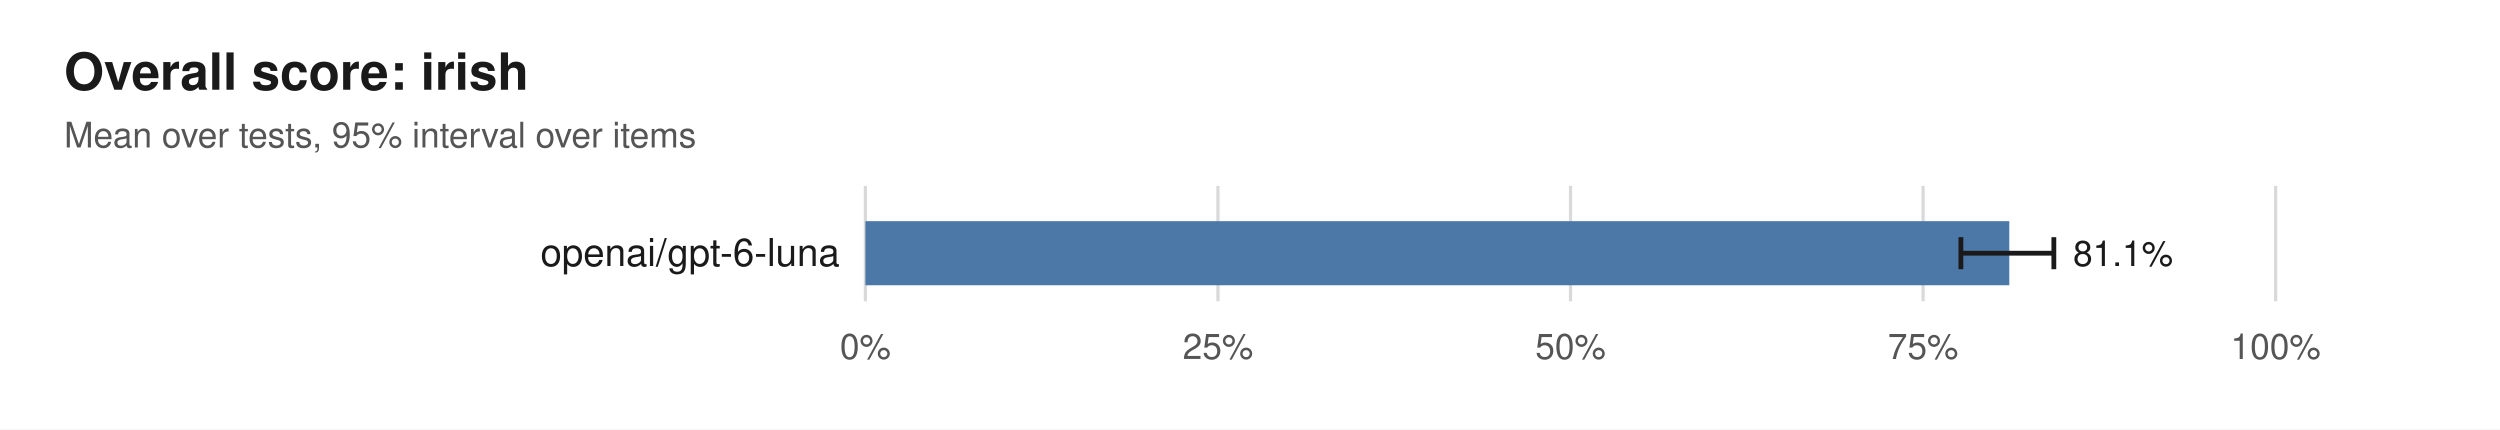
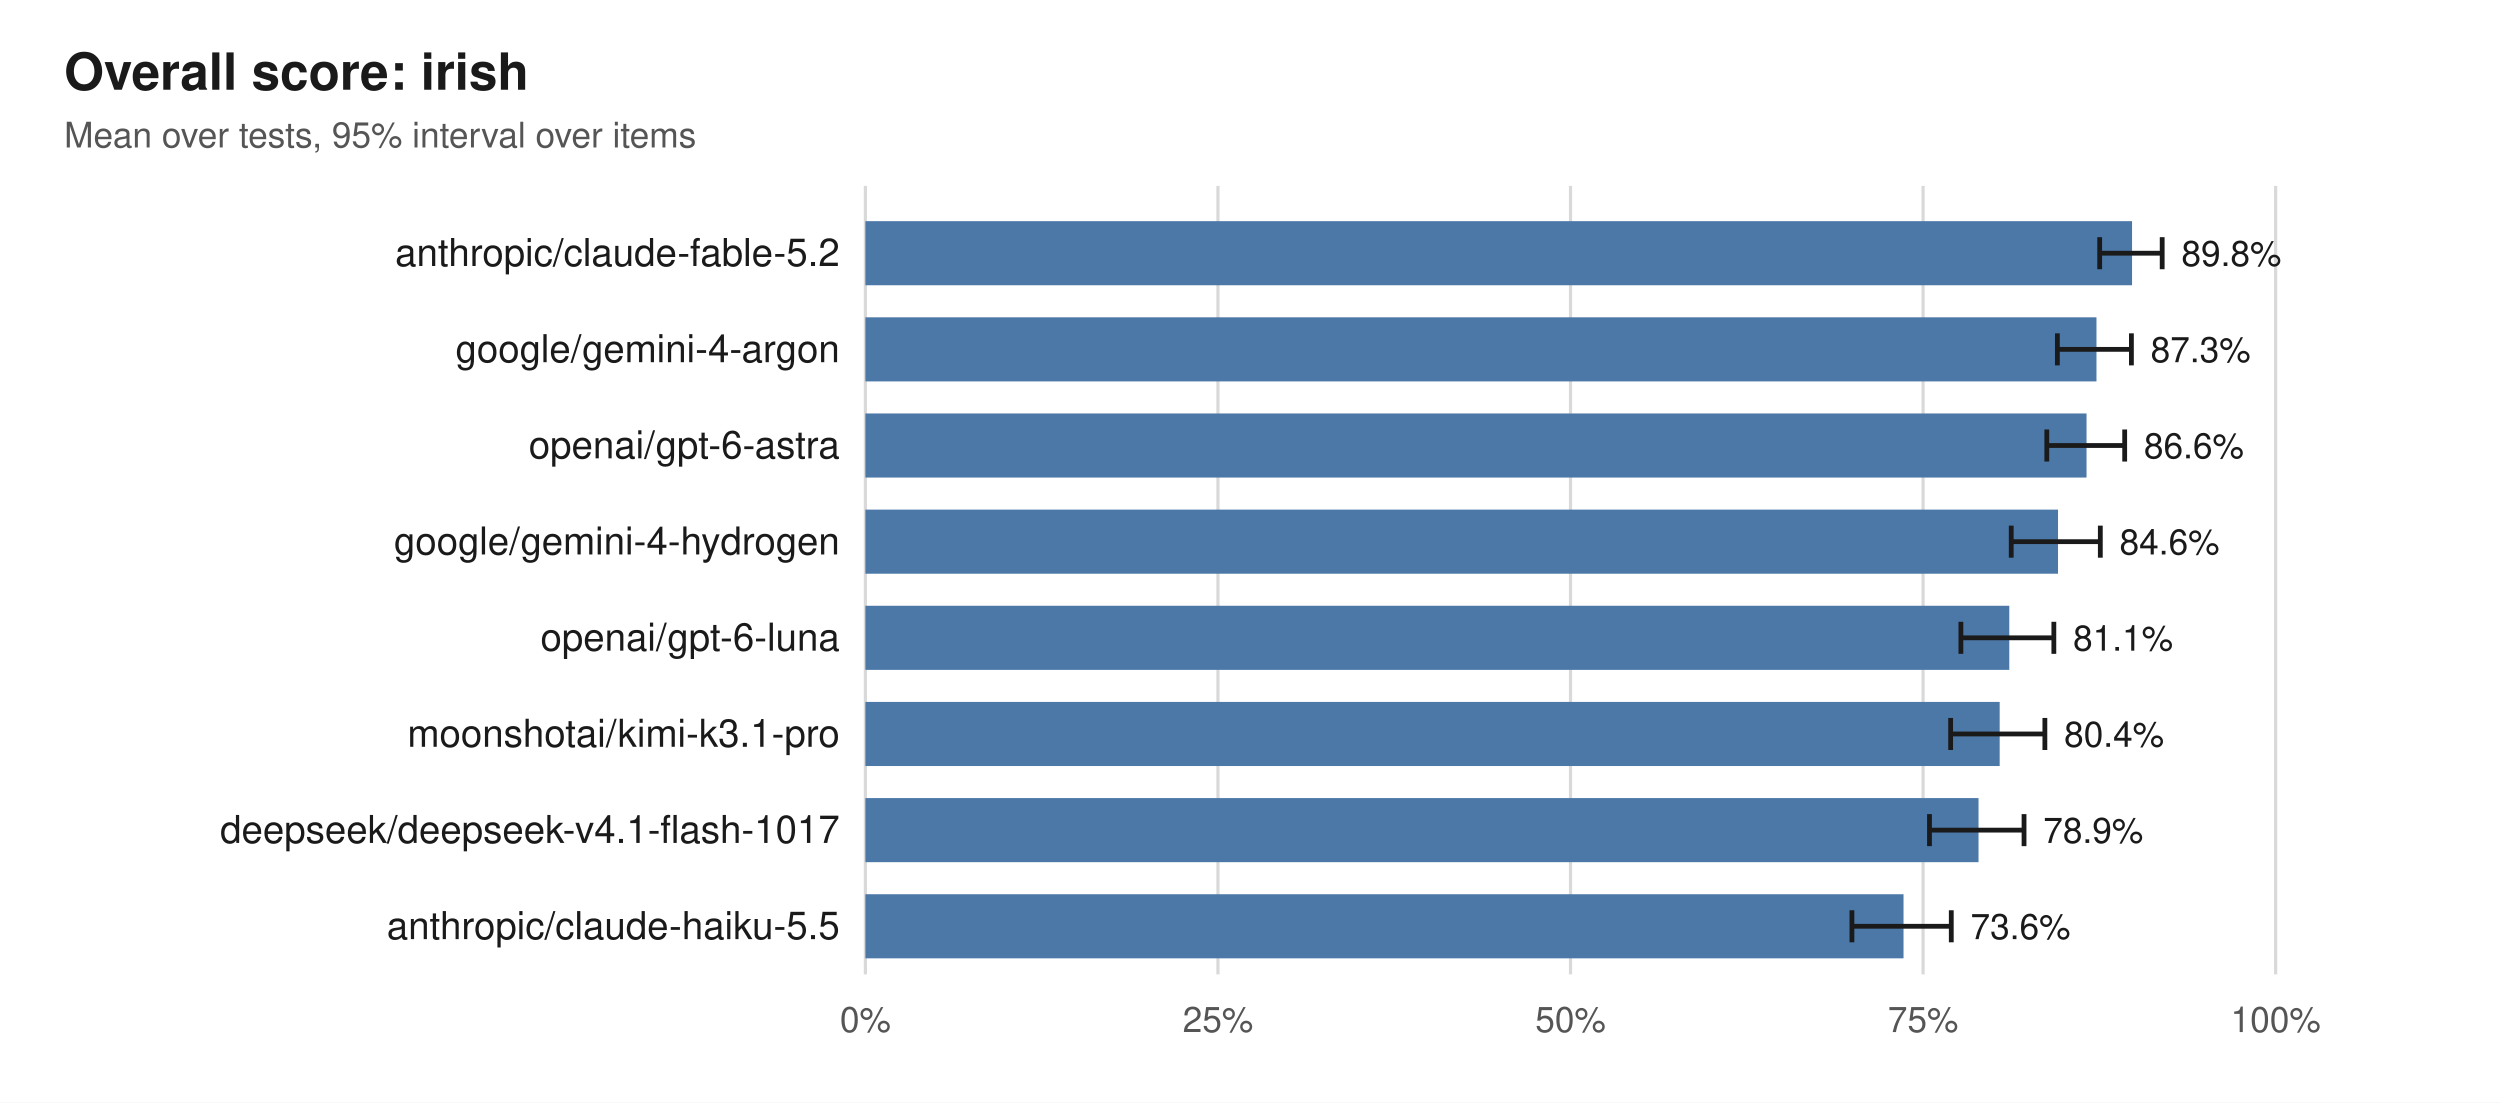
- <svg xmlns="http://www.w3.org/2000/svg" width="780" height="134" viewBox="0 0 780 134" role="img">
-   <rect x="0" y="0" width="780" height="134" fill="#ffffff" />
+ <svg xmlns="http://www.w3.org/2000/svg" width="780" height="344" viewBox="0 0 780 344" role="img">
+   <rect x="0" y="0" width="780" height="344" fill="#ffffff" />
  <text x="20.0" y="28.0" font-size="16" text-anchor="start" fill="#1a1a1a" font-weight="bold" font-family="Helvetica, Arial, sans-serif">Overall score: irish</text>
  <text x="20.0" y="46.0" font-size="11" text-anchor="start" fill="#555555" font-weight="normal" font-family="Helvetica, Arial, sans-serif">Mean over tests, 95% interval over items</text>
-   <line x1="270.0" y1="58" x2="270.0" y2="94" stroke="#d9d9d9" stroke-width="1" />
-   <text x="270.0" y="112.0" font-size="11" text-anchor="middle" fill="#555555" font-weight="normal" font-family="Helvetica, Arial, sans-serif">0%</text>
-   <line x1="380.0" y1="58" x2="380.0" y2="94" stroke="#d9d9d9" stroke-width="1" />
-   <text x="380.0" y="112.0" font-size="11" text-anchor="middle" fill="#555555" font-weight="normal" font-family="Helvetica, Arial, sans-serif">25%</text>
-   <line x1="490.0" y1="58" x2="490.0" y2="94" stroke="#d9d9d9" stroke-width="1" />
-   <text x="490.0" y="112.0" font-size="11" text-anchor="middle" fill="#555555" font-weight="normal" font-family="Helvetica, Arial, sans-serif">50%</text>
-   <line x1="600.0" y1="58" x2="600.0" y2="94" stroke="#d9d9d9" stroke-width="1" />
-   <text x="600.0" y="112.0" font-size="11" text-anchor="middle" fill="#555555" font-weight="normal" font-family="Helvetica, Arial, sans-serif">75%</text>
-   <line x1="710.0" y1="58" x2="710.0" y2="94" stroke="#d9d9d9" stroke-width="1" />
-   <text x="710.0" y="112.0" font-size="11" text-anchor="middle" fill="#555555" font-weight="normal" font-family="Helvetica, Arial, sans-serif">100%</text>
-   <text x="262.0" y="83.0" font-size="12" text-anchor="end" fill="#1a1a1a" font-weight="normal" font-family="Helvetica, Arial, sans-serif">openai/gpt-6-luna</text>
-   <rect x="270" y="69" width="356.9" height="20" fill="#4c78a8" />
-   <line x1="611.8" y1="79.0" x2="640.8" y2="79.0" stroke="#1a1a1a" stroke-width="1.5" />
-   <line x1="611.8" y1="74.0" x2="611.8" y2="84.0" stroke="#1a1a1a" stroke-width="1.5" />
-   <line x1="640.8" y1="74.0" x2="640.8" y2="84.0" stroke="#1a1a1a" stroke-width="1.5" />
-   <text x="646.8" y="83.0" font-size="11" text-anchor="start" fill="#1a1a1a" font-weight="normal" font-family="Helvetica, Arial, sans-serif">81.1%</text>
+   <line x1="270.0" y1="58" x2="270.0" y2="304" stroke="#d9d9d9" stroke-width="1" />
+   <text x="270.0" y="322.0" font-size="11" text-anchor="middle" fill="#555555" font-weight="normal" font-family="Helvetica, Arial, sans-serif">0%</text>
+   <line x1="380.0" y1="58" x2="380.0" y2="304" stroke="#d9d9d9" stroke-width="1" />
+   <text x="380.0" y="322.0" font-size="11" text-anchor="middle" fill="#555555" font-weight="normal" font-family="Helvetica, Arial, sans-serif">25%</text>
+   <line x1="490.0" y1="58" x2="490.0" y2="304" stroke="#d9d9d9" stroke-width="1" />
+   <text x="490.0" y="322.0" font-size="11" text-anchor="middle" fill="#555555" font-weight="normal" font-family="Helvetica, Arial, sans-serif">50%</text>
+   <line x1="600.0" y1="58" x2="600.0" y2="304" stroke="#d9d9d9" stroke-width="1" />
+   <text x="600.0" y="322.0" font-size="11" text-anchor="middle" fill="#555555" font-weight="normal" font-family="Helvetica, Arial, sans-serif">75%</text>
+   <line x1="710.0" y1="58" x2="710.0" y2="304" stroke="#d9d9d9" stroke-width="1" />
+   <text x="710.0" y="322.0" font-size="11" text-anchor="middle" fill="#555555" font-weight="normal" font-family="Helvetica, Arial, sans-serif">100%</text>
+   <text x="262.0" y="83.0" font-size="12" text-anchor="end" fill="#1a1a1a" font-weight="normal" font-family="Helvetica, Arial, sans-serif">anthropic/claude-fable-5.2</text>
+   <rect x="270" y="69" width="395.2" height="20" fill="#4c78a8" />
+   <line x1="655.1" y1="79.0" x2="674.6" y2="79.0" stroke="#1a1a1a" stroke-width="1.5" />
+   <line x1="655.1" y1="74.0" x2="655.1" y2="84.0" stroke="#1a1a1a" stroke-width="1.5" />
+   <line x1="674.6" y1="74.0" x2="674.6" y2="84.0" stroke="#1a1a1a" stroke-width="1.5" />
+   <text x="680.6" y="83.0" font-size="11" text-anchor="start" fill="#1a1a1a" font-weight="normal" font-family="Helvetica, Arial, sans-serif">89.8%</text>
+   <text x="262.0" y="113.0" font-size="12" text-anchor="end" fill="#1a1a1a" font-weight="normal" font-family="Helvetica, Arial, sans-serif">google/gemini-4-argon</text>
+   <rect x="270" y="99" width="384.1" height="20" fill="#4c78a8" />
+   <line x1="641.9" y1="109.0" x2="665.0" y2="109.0" stroke="#1a1a1a" stroke-width="1.5" />
+   <line x1="641.9" y1="104.0" x2="641.9" y2="114.0" stroke="#1a1a1a" stroke-width="1.5" />
+   <line x1="665.0" y1="104.0" x2="665.0" y2="114.0" stroke="#1a1a1a" stroke-width="1.5" />
+   <text x="671.0" y="113.0" font-size="11" text-anchor="start" fill="#1a1a1a" font-weight="normal" font-family="Helvetica, Arial, sans-serif">87.3%</text>
+   <text x="262.0" y="143.0" font-size="12" text-anchor="end" fill="#1a1a1a" font-weight="normal" font-family="Helvetica, Arial, sans-serif">openai/gpt-6-astra</text>
+   <rect x="270" y="129" width="381.0" height="20" fill="#4c78a8" />
+   <line x1="638.6" y1="139.0" x2="662.9" y2="139.0" stroke="#1a1a1a" stroke-width="1.5" />
+   <line x1="638.6" y1="134.0" x2="638.6" y2="144.0" stroke="#1a1a1a" stroke-width="1.5" />
+   <line x1="662.9" y1="134.0" x2="662.9" y2="144.0" stroke="#1a1a1a" stroke-width="1.5" />
+   <text x="668.9" y="143.0" font-size="11" text-anchor="start" fill="#1a1a1a" font-weight="normal" font-family="Helvetica, Arial, sans-serif">86.6%</text>
+   <text x="262.0" y="173.0" font-size="12" text-anchor="end" fill="#1a1a1a" font-weight="normal" font-family="Helvetica, Arial, sans-serif">google/gemini-4-hydrogen</text>
+   <rect x="270" y="159" width="372.1" height="20" fill="#4c78a8" />
+   <line x1="627.5" y1="169.0" x2="655.3" y2="169.0" stroke="#1a1a1a" stroke-width="1.5" />
+   <line x1="627.5" y1="164.0" x2="627.5" y2="174.0" stroke="#1a1a1a" stroke-width="1.5" />
+   <line x1="655.3" y1="164.0" x2="655.3" y2="174.0" stroke="#1a1a1a" stroke-width="1.5" />
+   <text x="661.3" y="173.0" font-size="11" text-anchor="start" fill="#1a1a1a" font-weight="normal" font-family="Helvetica, Arial, sans-serif">84.6%</text>
+   <text x="262.0" y="203.0" font-size="12" text-anchor="end" fill="#1a1a1a" font-weight="normal" font-family="Helvetica, Arial, sans-serif">openai/gpt-6-luna</text>
+   <rect x="270" y="189" width="356.9" height="20" fill="#4c78a8" />
+   <line x1="611.8" y1="199.0" x2="640.8" y2="199.0" stroke="#1a1a1a" stroke-width="1.5" />
+   <line x1="611.8" y1="194.0" x2="611.8" y2="204.0" stroke="#1a1a1a" stroke-width="1.5" />
+   <line x1="640.8" y1="194.0" x2="640.8" y2="204.0" stroke="#1a1a1a" stroke-width="1.5" />
+   <text x="646.8" y="203.0" font-size="11" text-anchor="start" fill="#1a1a1a" font-weight="normal" font-family="Helvetica, Arial, sans-serif">81.1%</text>
+   <text x="262.0" y="233.0" font-size="12" text-anchor="end" fill="#1a1a1a" font-weight="normal" font-family="Helvetica, Arial, sans-serif">moonshotai/kimi-k3.1-pro</text>
+   <rect x="270" y="219" width="353.9" height="20" fill="#4c78a8" />
+   <line x1="608.6" y1="229.0" x2="638.0" y2="229.0" stroke="#1a1a1a" stroke-width="1.5" />
+   <line x1="608.6" y1="224.0" x2="608.6" y2="234.0" stroke="#1a1a1a" stroke-width="1.5" />
+   <line x1="638.0" y1="224.0" x2="638.0" y2="234.0" stroke="#1a1a1a" stroke-width="1.5" />
+   <text x="644.0" y="233.0" font-size="11" text-anchor="start" fill="#1a1a1a" font-weight="normal" font-family="Helvetica, Arial, sans-serif">80.4%</text>
+   <text x="262.0" y="263.0" font-size="12" text-anchor="end" fill="#1a1a1a" font-weight="normal" font-family="Helvetica, Arial, sans-serif">deepseek/deepseek-v4.1-flash-1017</text>
+   <rect x="270" y="249" width="347.3" height="20" fill="#4c78a8" />
+   <line x1="602.0" y1="259.0" x2="631.5" y2="259.0" stroke="#1a1a1a" stroke-width="1.5" />
+   <line x1="602.0" y1="254.0" x2="602.0" y2="264.0" stroke="#1a1a1a" stroke-width="1.5" />
+   <line x1="631.5" y1="254.0" x2="631.5" y2="264.0" stroke="#1a1a1a" stroke-width="1.5" />
+   <text x="637.5" y="263.0" font-size="11" text-anchor="start" fill="#1a1a1a" font-weight="normal" font-family="Helvetica, Arial, sans-serif">78.9%</text>
+   <text x="262.0" y="293.0" font-size="12" text-anchor="end" fill="#1a1a1a" font-weight="normal" font-family="Helvetica, Arial, sans-serif">anthropic/claude-haiku-5.5</text>
+   <rect x="270" y="279" width="323.9" height="20" fill="#4c78a8" />
+   <line x1="577.8" y1="289.0" x2="608.8" y2="289.0" stroke="#1a1a1a" stroke-width="1.5" />
+   <line x1="577.8" y1="284.0" x2="577.8" y2="294.0" stroke="#1a1a1a" stroke-width="1.5" />
+   <line x1="608.8" y1="284.0" x2="608.8" y2="294.0" stroke="#1a1a1a" stroke-width="1.5" />
+   <text x="614.8" y="293.0" font-size="11" text-anchor="start" fill="#1a1a1a" font-weight="normal" font-family="Helvetica, Arial, sans-serif">73.6%</text>
</svg>
